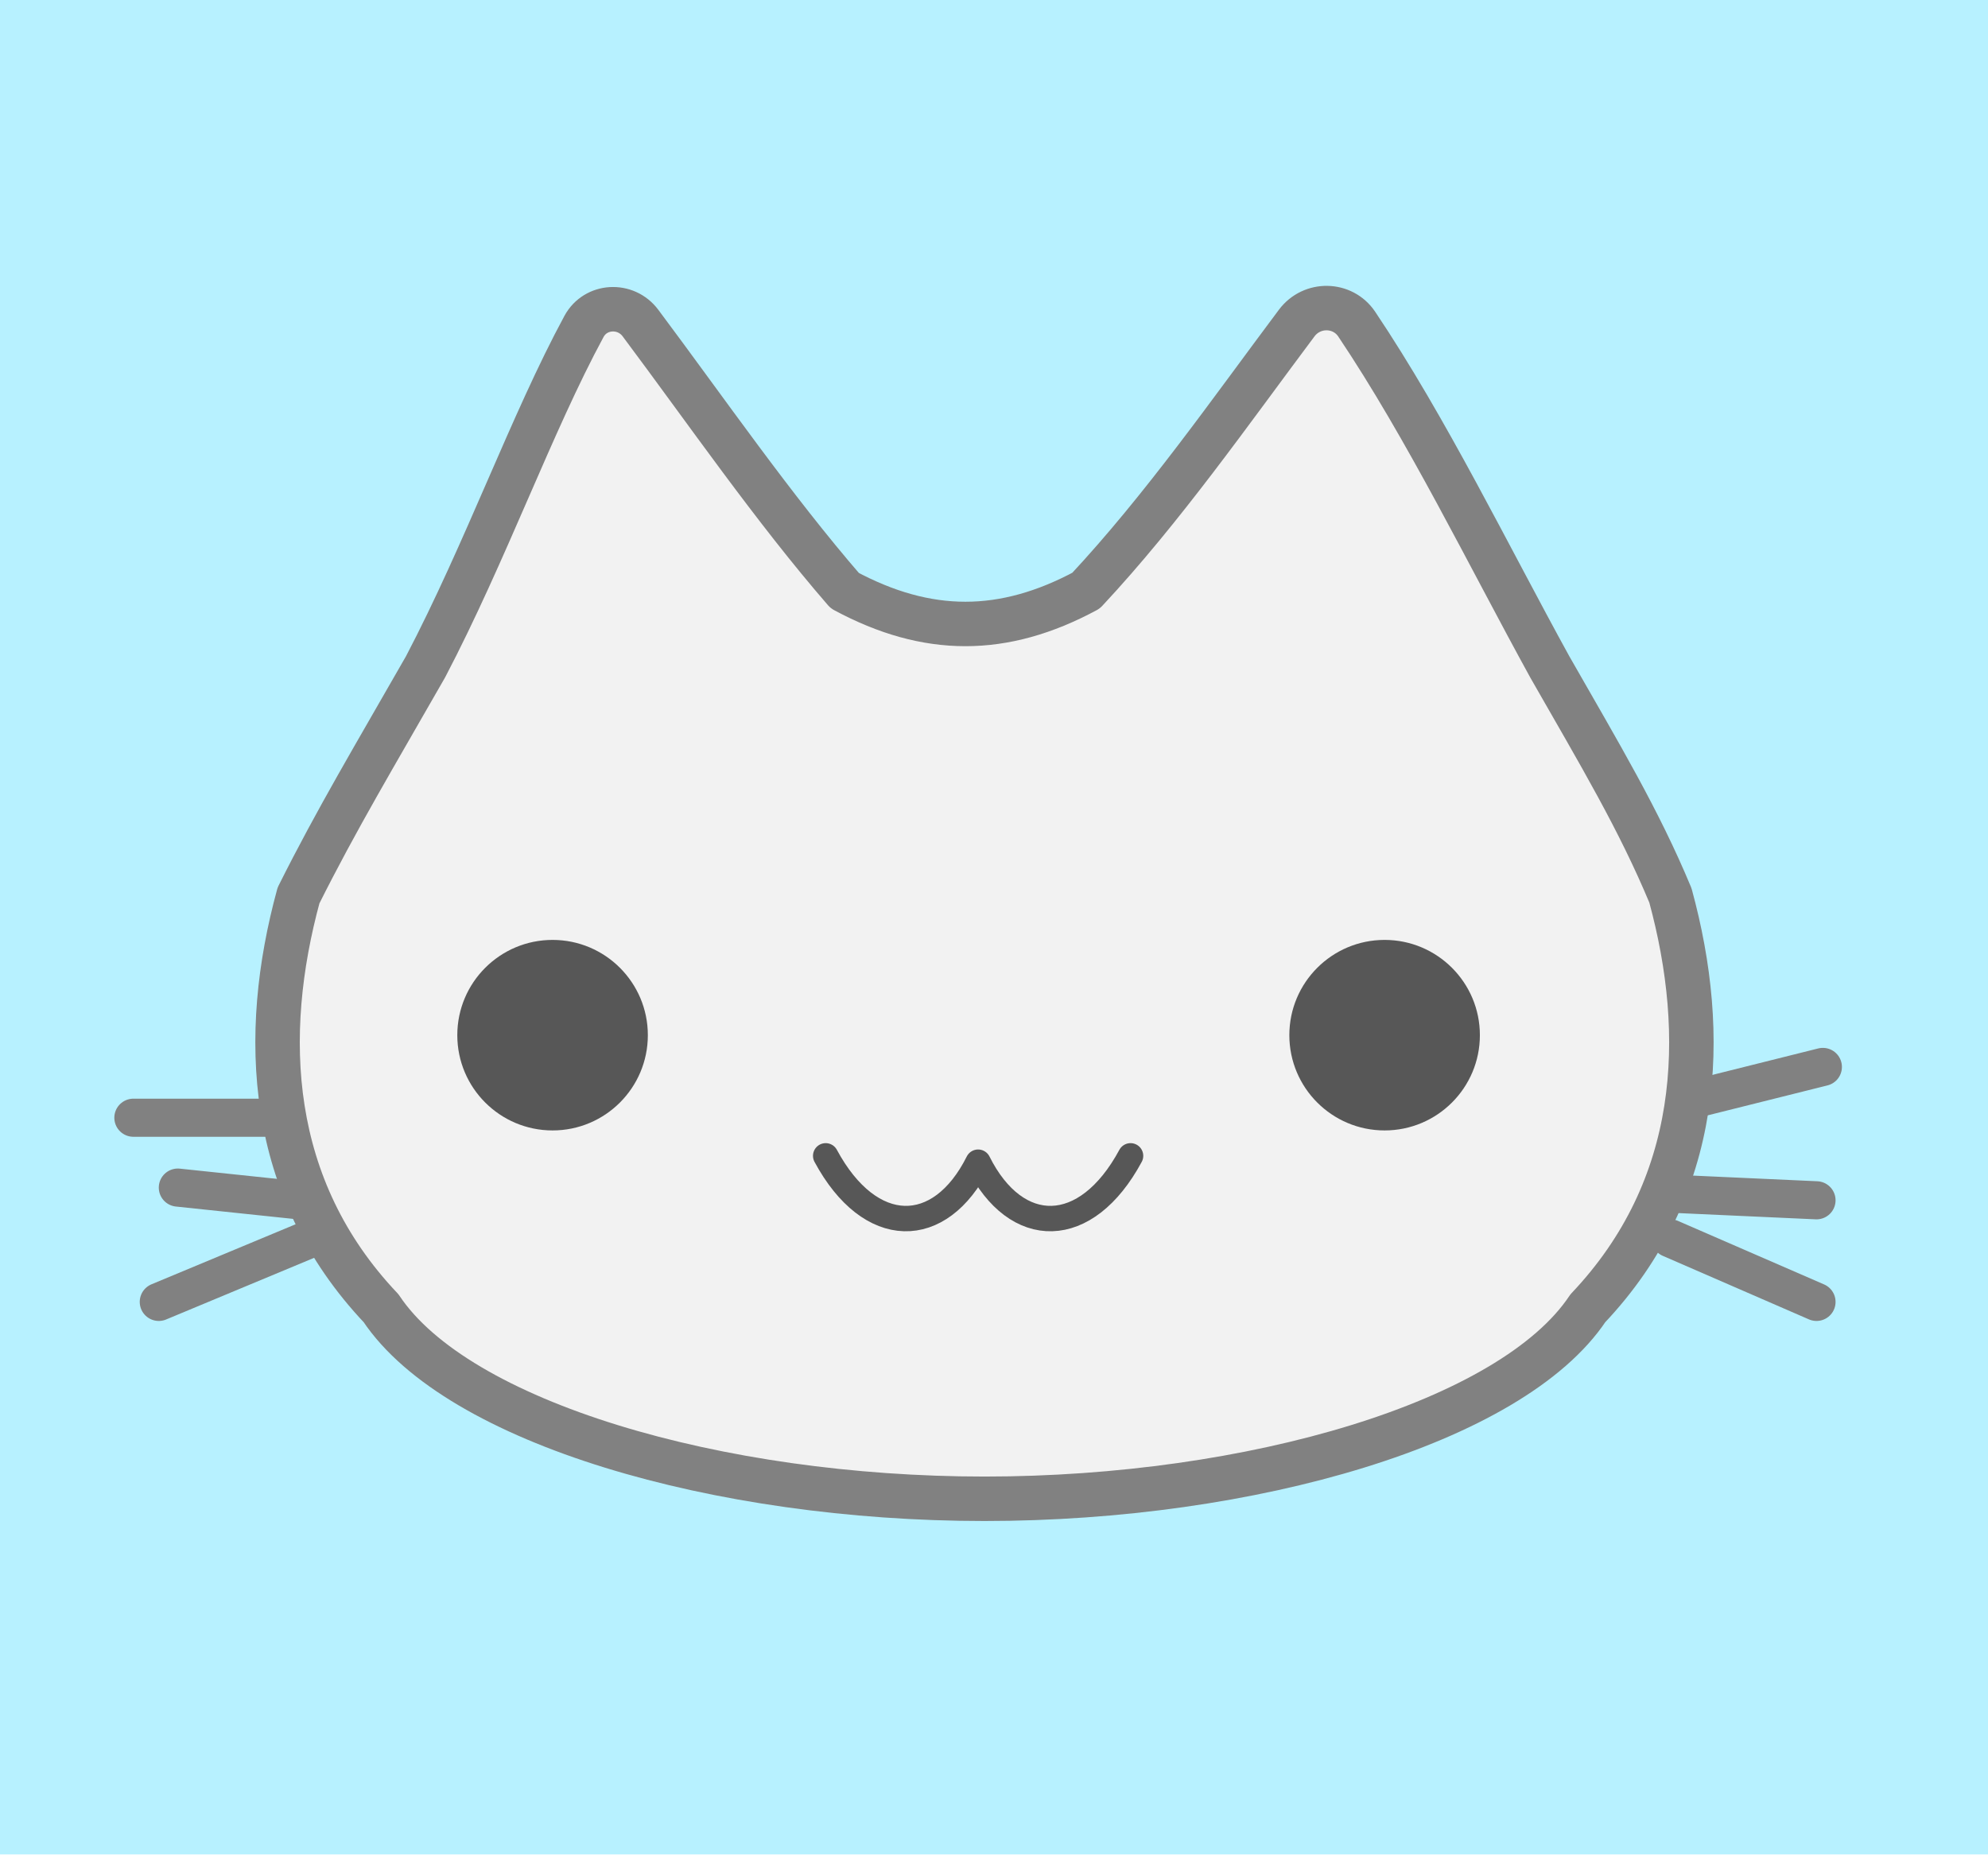
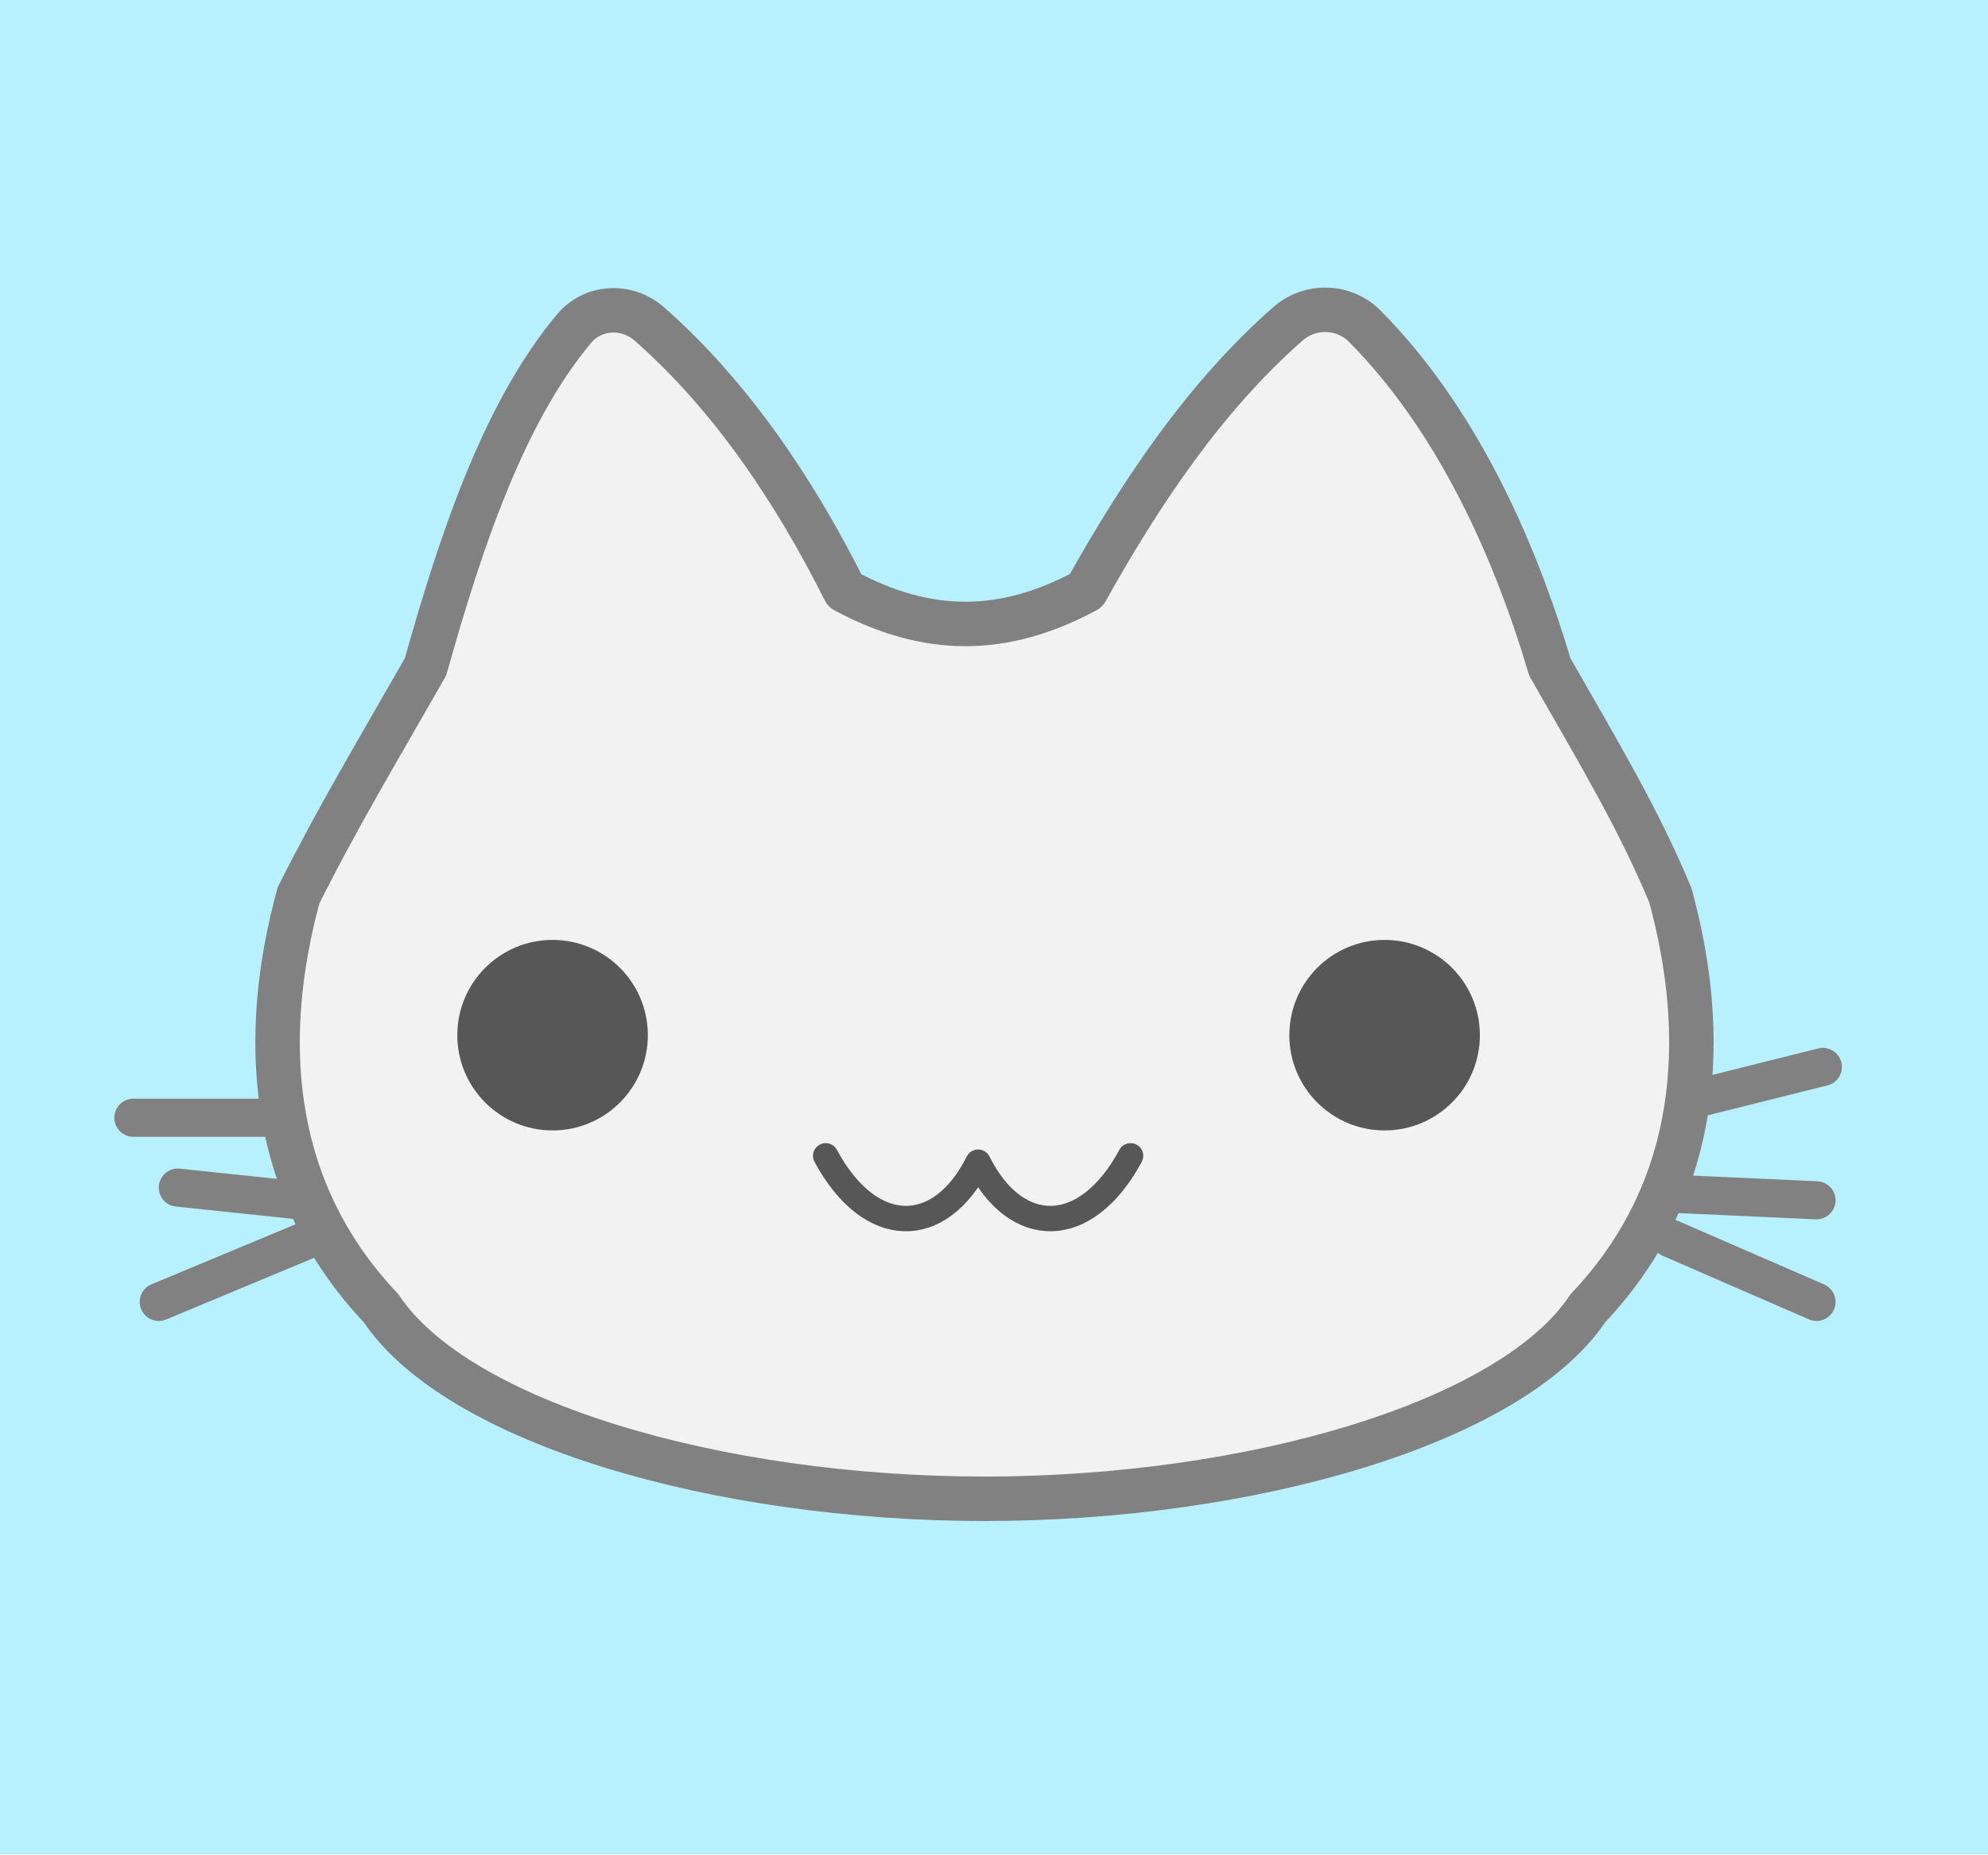
<svg xmlns="http://www.w3.org/2000/svg" width="313" height="292" viewBox="0 0 313 292">
  <rect width="313" height="292" fill="#B7F1FF" />
  <g stroke="#818181" stroke-width="6" stroke-linecap="round" fill="none">
    <line x1="47" y1="176" x2="21" y2="176" />
    <line x1="47" y1="189" x2="28" y2="187" />
    <line x1="49" y1="195" x2="25" y2="205" />
    <line x1="263" y1="174" x2="287" y2="168" />
    <line x1="264" y1="188" x2="286" y2="189" />
    <line x1="263" y1="195" x2="286" y2="205" />
  </g>
-   <path d="M 133 93 C 146 100, 158 100, 171 93 C 183.119 80.015, 193.74 64.782, 204.159 50.869 C 206.565 47.656, 211.396 47.743, 213.608 51.039 C 224.646 67.49, 234.323 87.406, 244 105 C 252 119, 258 129, 263 141 C 269 163, 268 187, 250 206 C 238 224, 197 236, 155 236 C 113 236, 72 224, 60 206 C 42 187, 41 163, 47 141 C 53 129, 59 119, 67 105 C 76.477 86.907, 83.727 66.588, 91.948 51.396 C 93.768 48.033, 98.508 47.752, 100.84 50.87 C 111.243 64.783, 121.747 80.016, 133 93 Z" fill="#F2F2F2" stroke="#818181" stroke-width="7" stroke-linecap="round" stroke-linejoin="round" />
+   <path d="M 133 93 C 146 100, 158 100, 171 93 C 179.745 77.31, 189.901 62.288, 202.763 51.006 C 206.3 47.903, 211.622 48.072, 214.905 51.392 C 228.855 65.493, 238.097 85.129, 244 105 C 252 119, 258 129, 263 141 C 269 163, 268 187, 250 206 C 238 224, 197 236, 155 236 C 113 236, 72 224, 60 206 C 42 187, 41 163, 47 141 C 53 129, 59 119, 67 105 C 72.623 84.965, 79.355 64.897, 90.413 51.714 C 93.35 48.212, 98.686 47.894, 102.233 51.01 C 115.112 62.326, 125.152 77.347, 133 93 Z" fill="#F2F2F2" stroke="#818181" stroke-width="7" stroke-linecap="round" stroke-linejoin="round" />
  <circle cx="87" cy="163" r="15" fill="#575757" />
  <circle cx="218" cy="163" r="15" fill="#575757" />
  <path d="M 130 182 C 137 195, 148 195, 154 183 C 160 195, 171 195, 178 182" fill="none" stroke="#575757" stroke-width="4" stroke-linecap="round" stroke-linejoin="round" />
</svg>
